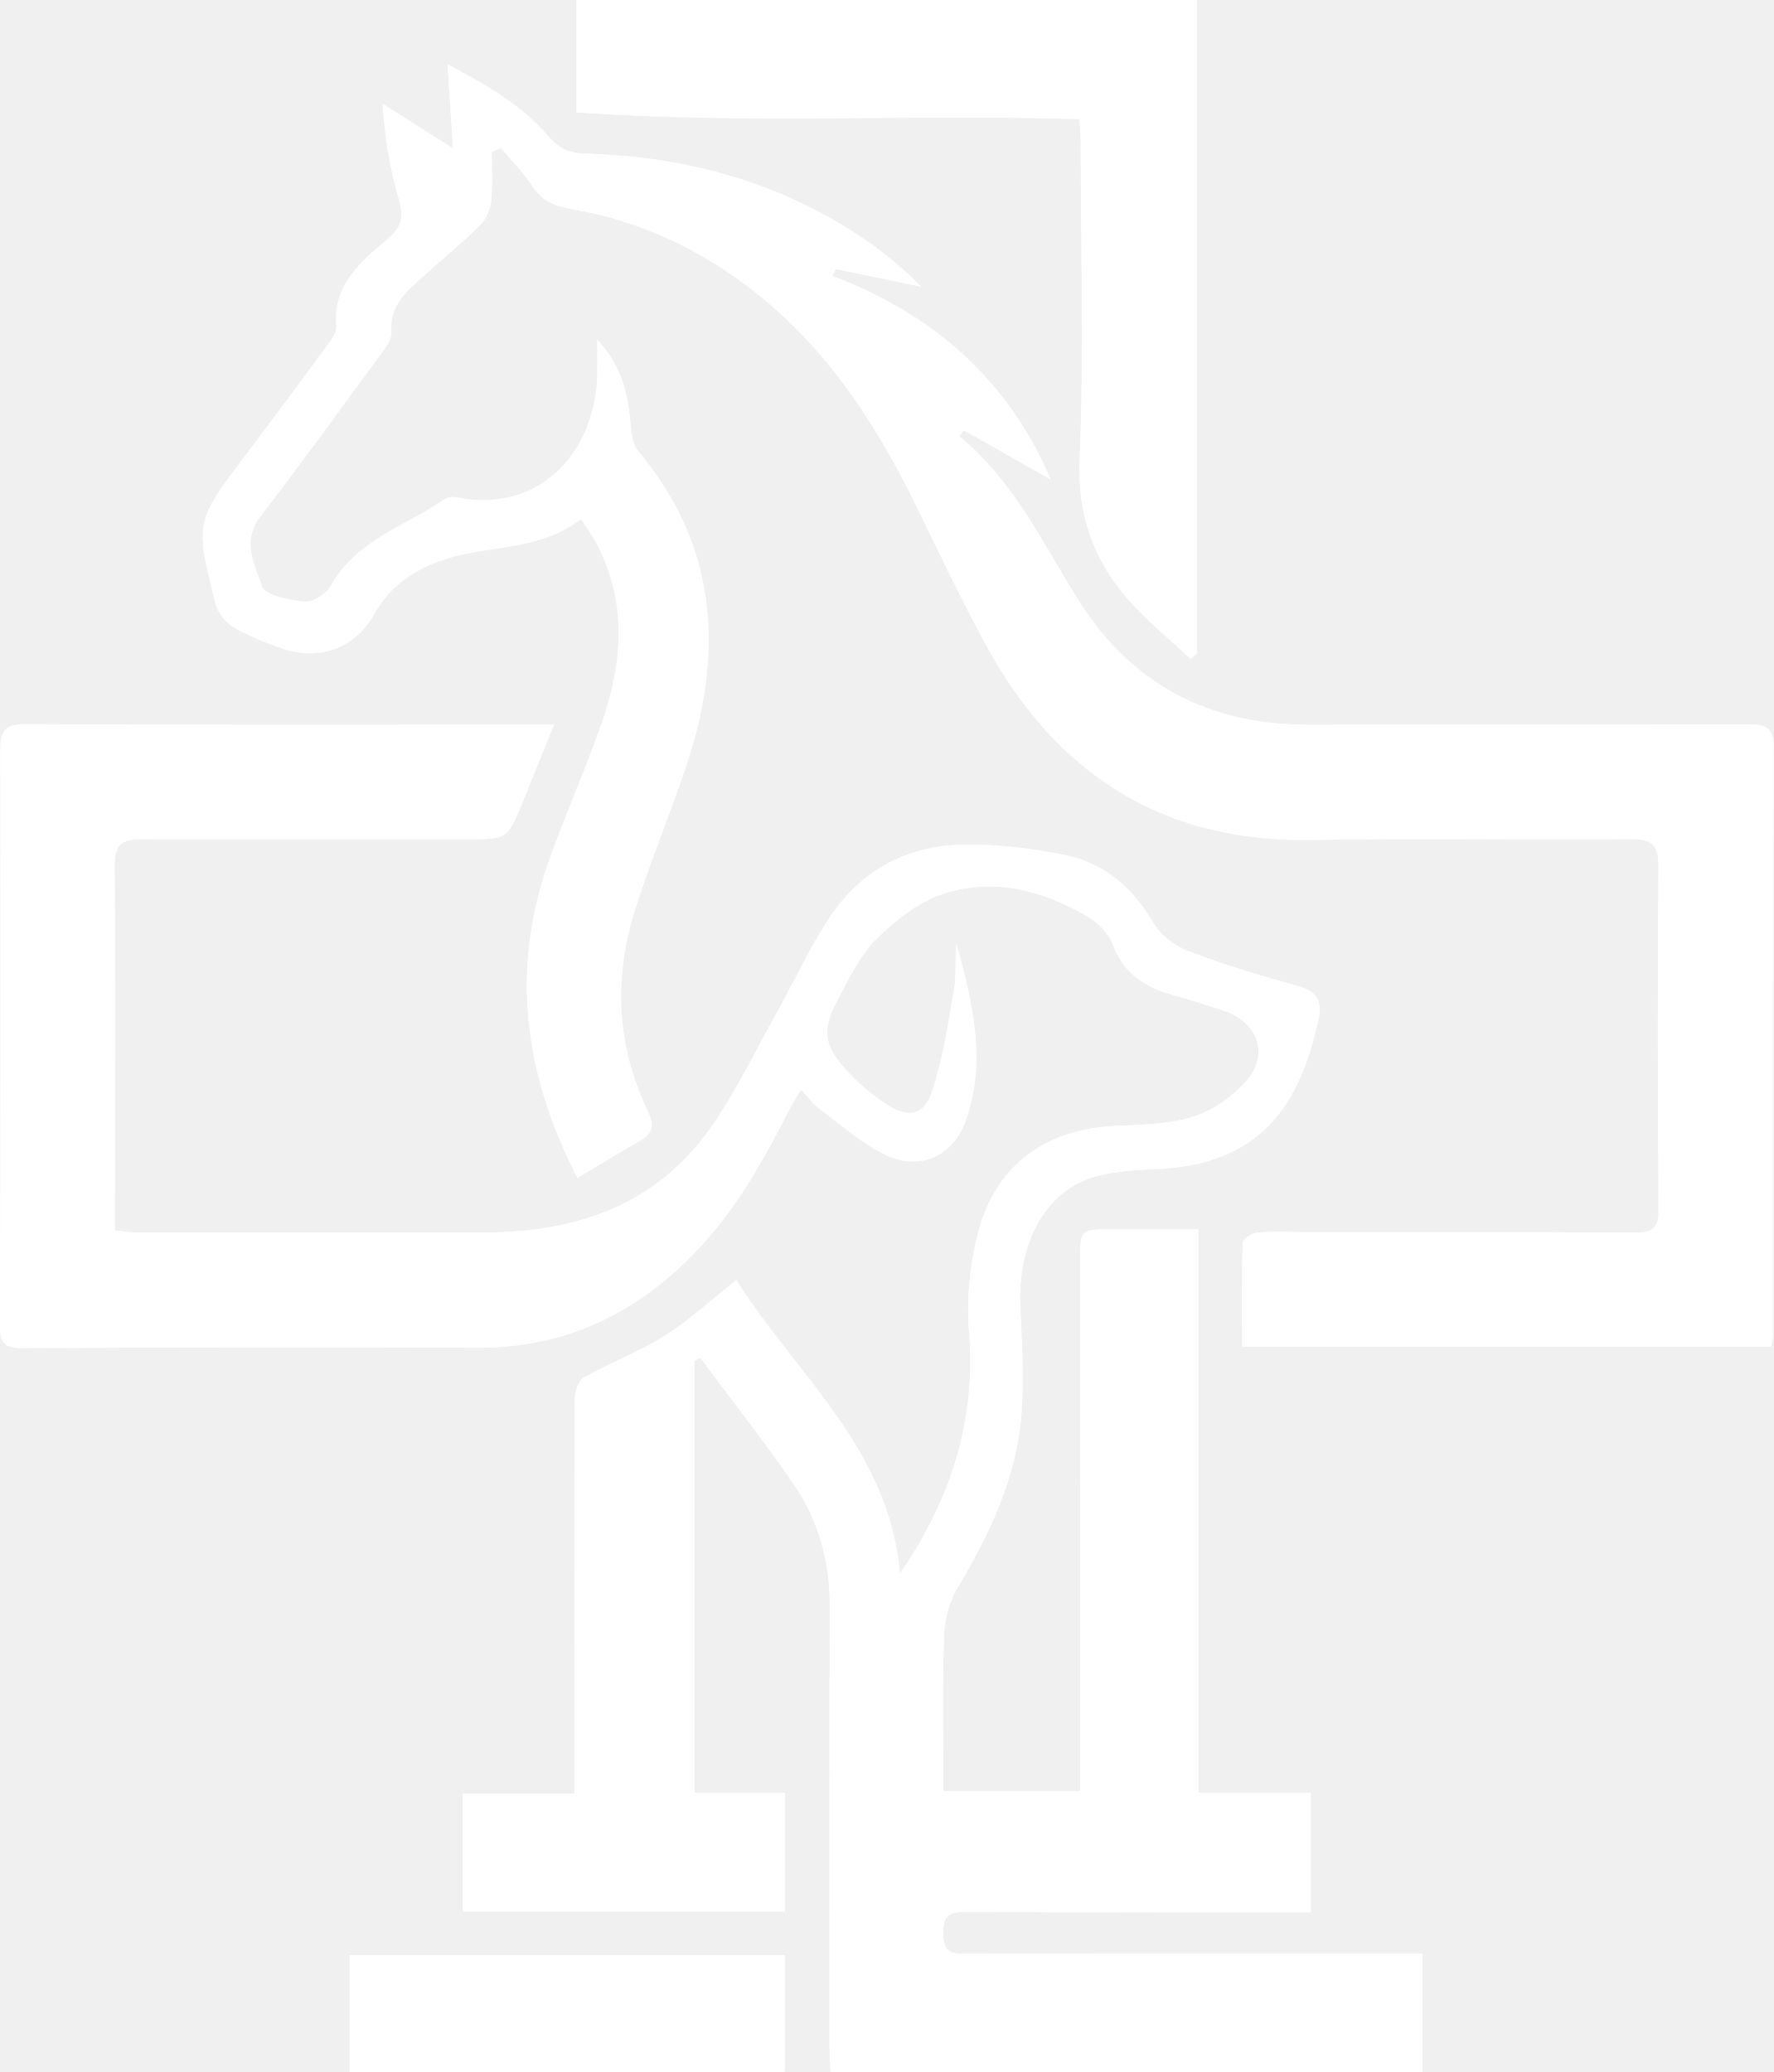
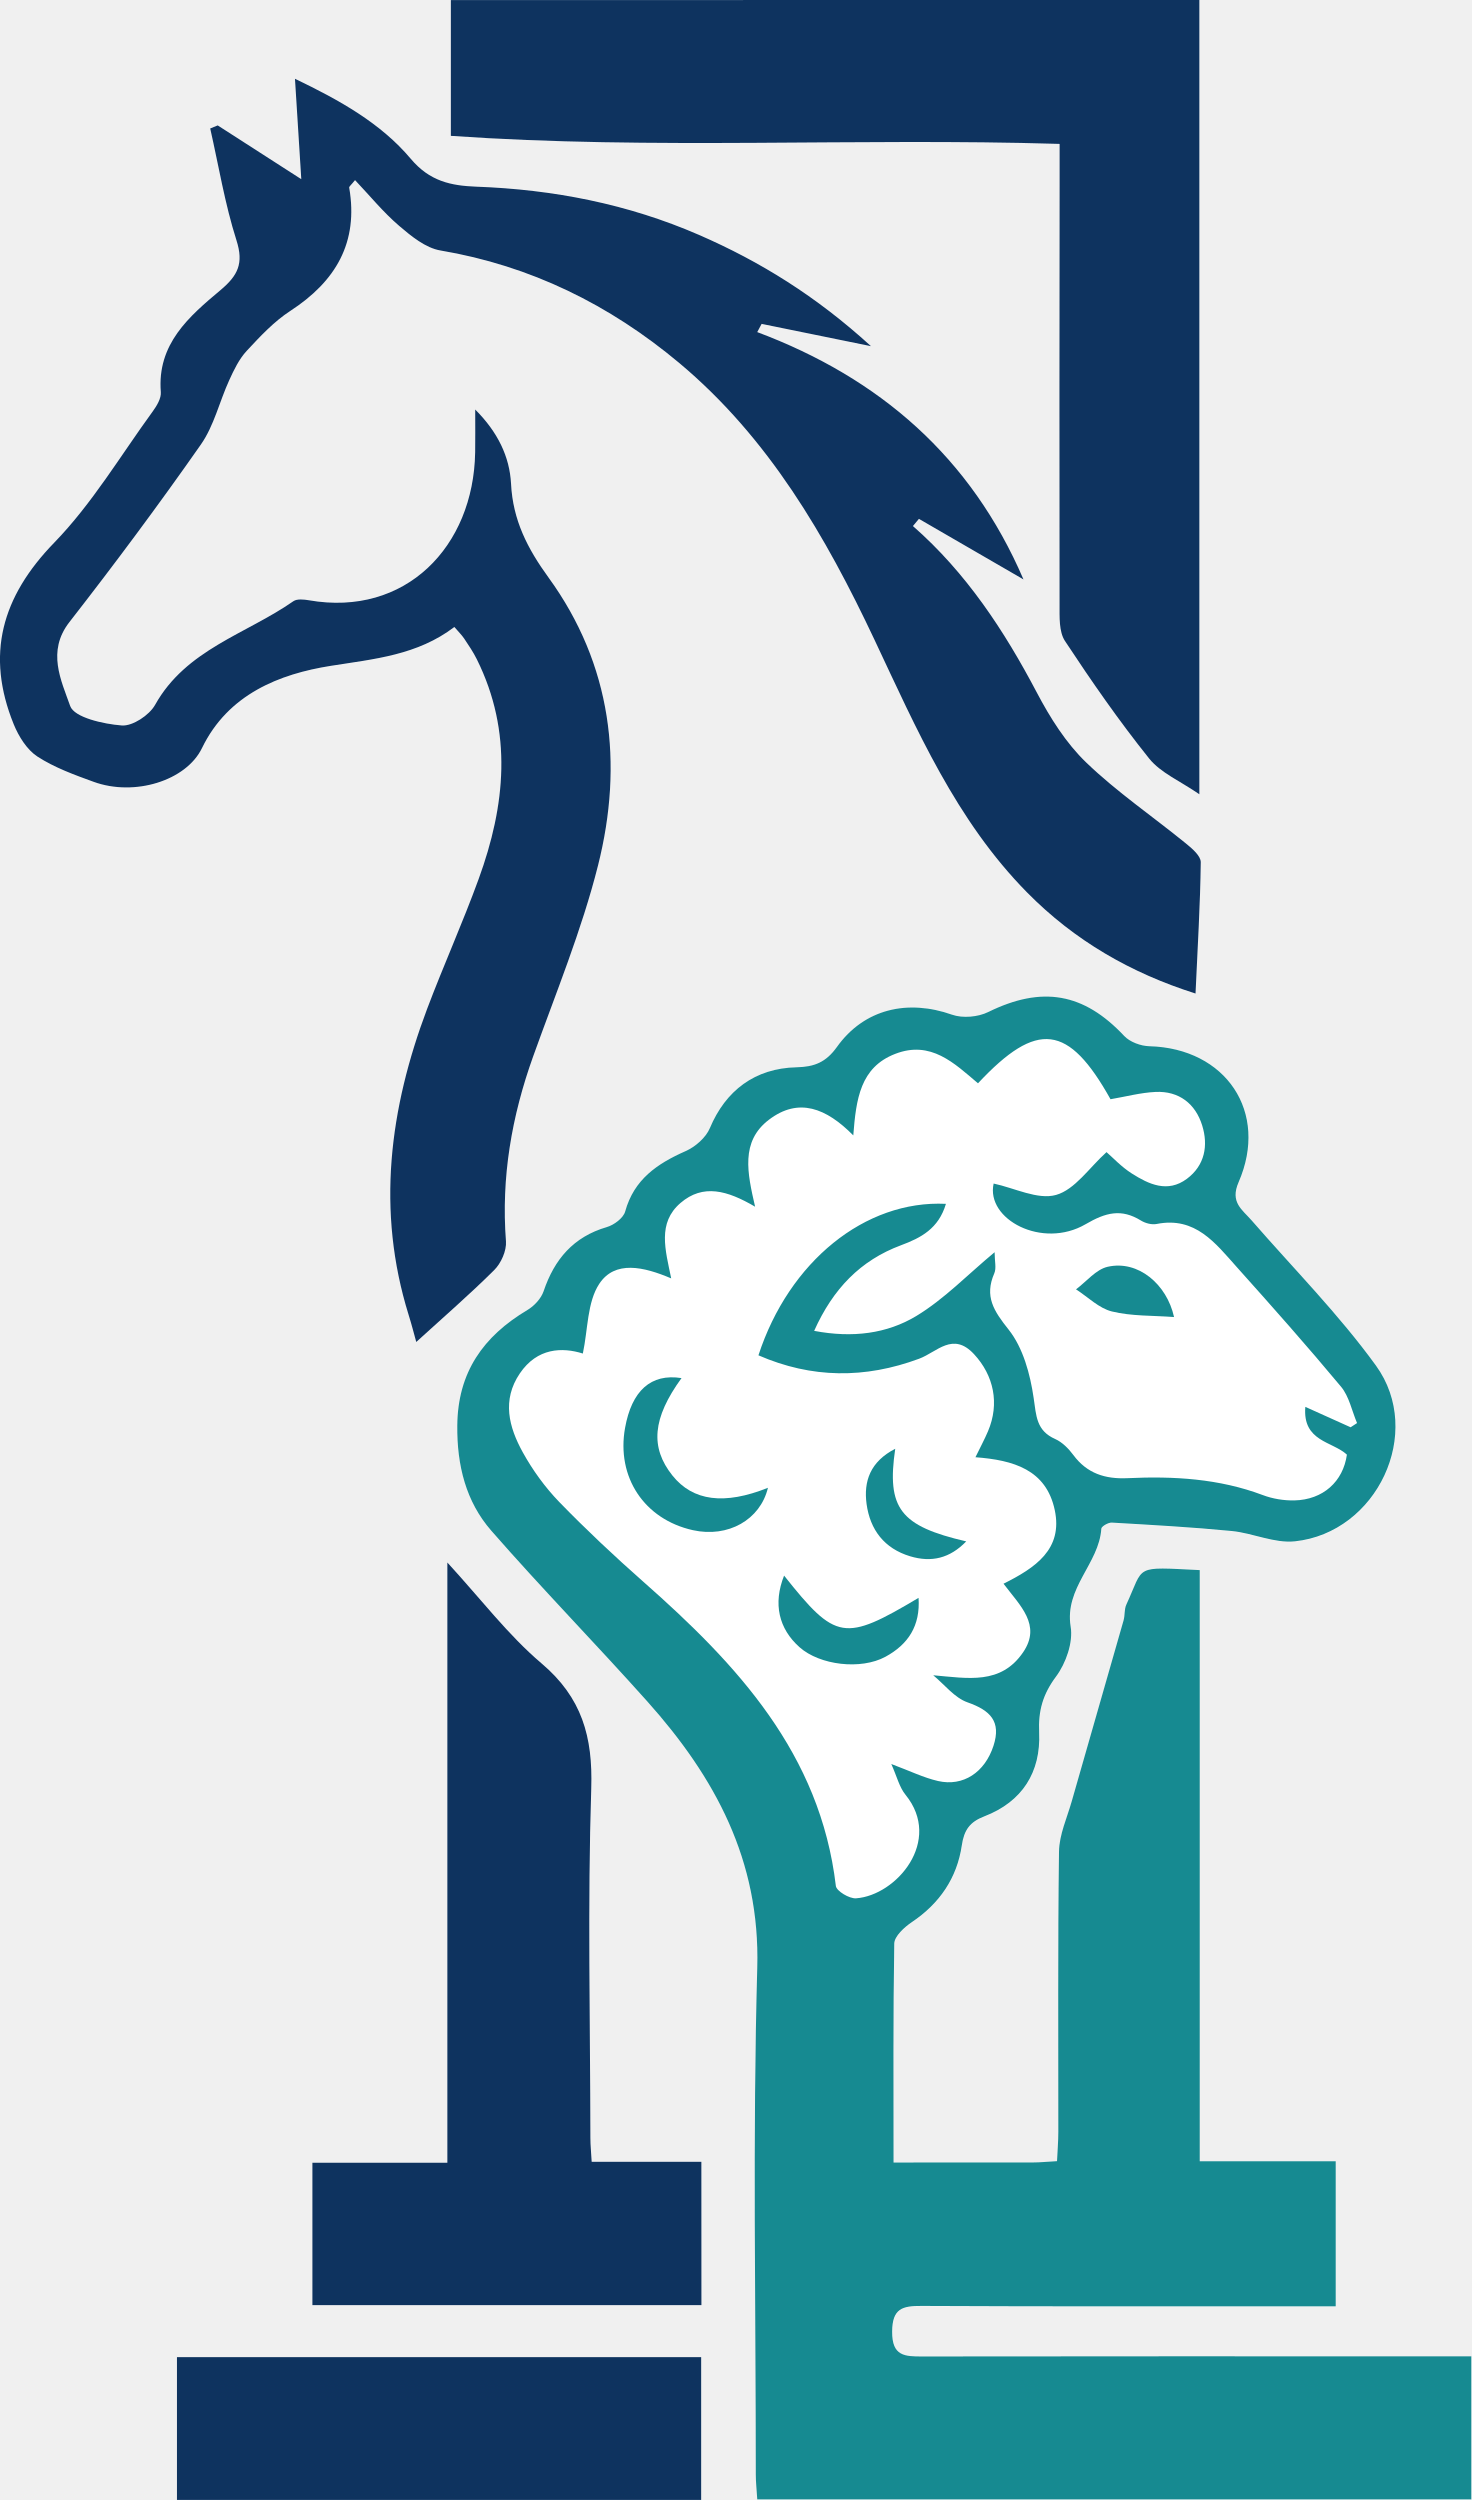
- <svg xmlns="http://www.w3.org/2000/svg" xmlns:xlink="http://www.w3.org/1999/xlink" version="1.1" id="Layer_1" x="0px" y="0px" viewBox="0 0 614.43 717.98" style="enable-background:new 0 0 614.43 717.98;" xml:space="preserve">
+ <svg xmlns="http://www.w3.org/2000/svg" version="1.1" x="0px" y="0px" viewBox="0 0 272.56 463.12" style="enable-background:new 0 0 272.56 463.12;" xml:space="preserve">
  <style type="text/css">
- 	.st0{clip-path:url(#SVGID_00000115509366655145452910000005575854045008167590_);}
- 	.st1{fill:#FFFFFF;}
+ 	.st0{display:none;}
+ 	.st1{display:inline;}
+ 	.st2{fill:#FFFFFF;}
+ 	.st3{fill:#168A91;}
+ 	.st4{fill:#0E335F;}
+ 	.st5{opacity:0;}
</style>
-   <g>
-     <defs>
-       <rect id="SVGID_1_" x="-653.75" y="-237.29" width="1920" height="1080" />
-     </defs>
-     <clipPath id="SVGID_00000005963217177280664090000013631433937355265165_">
-       <use xlink:href="#SVGID_1_" style="overflow:visible;" />
-     </clipPath>
-     <g style="clip-path:url(#SVGID_00000005963217177280664090000013631433937355265165_);">
-       <path class="st1" d="M199.02,621.52h-38.75v40.83h111.61v-41.08h-31.31V471.58c0.68-0.37,1.37-0.73,2.05-1.1    c10.83,14.58,22.07,28.88,32.37,43.82c8.67,12.58,12.54,26.91,12.49,42.36c-0.15,51.11-0.08,102.22-0.07,153.33    c0,2.48,0.21,4.97,0.34,7.98H492.8v-40.97c-3.26,0-6.04,0-8.82,0c-29.96,0-59.93,0-89.89-0.01c-20.15-0.01-40.3-0.18-60.44,0.01    c-4.95,0.05-6.72-1.46-6.88-6.55c-0.19-5.92,1.42-8.06,7.75-8.01c37.19,0.29,74.39,0.15,111.58,0.16c2.71,0,5.42,0,8.02,0v-41.37    h-38.96V425.92c-11.01,0-21.04-0.05-31.07,0.02c-9.53,0.07-9.87,0.46-9.87,10.22c0.01,58.6,0.03,117.19,0.05,175.79    c0,2.96,0,5.92,0,8.7h-47.43c0-18.42-0.37-36.19,0.22-53.94c0.18-5.59,1.82-11.75,4.68-16.53c11.25-18.81,20.49-38.35,22.17-60.42    c0.93-12.27,0.11-24.72-0.43-37.06c-0.99-22.86,9.41-40.98,27.03-45.29c6.21-1.52,12.76-2.03,19.18-2.25    c40.1-1.34,51.33-26.08,57.17-52.19c1.33-5.96-0.68-9.49-7.1-11.26c-12.91-3.57-25.78-7.45-38.28-12.21    c-4.61-1.76-9.49-5.56-11.93-9.77c-7.19-12.42-17.26-20.85-31.08-23.55c-11.53-2.25-23.45-3.71-35.16-3.49    c-19.86,0.38-35.83,9.58-46.59,26.31c-6.67,10.37-11.86,21.68-17.89,32.48c-7.41,13.26-14,27.12-22.72,39.47    c-18.91,26.75-46.6,36.09-78.22,36.14c-39.78,0.06-79.56,0.07-119.33,0.05c-2.74,0-5.49-0.45-8.77-0.74c0-3.29,0-5.84,0-8.39    c0.03-39.24,0.26-78.47-0.09-117.71c-0.07-7.58,2.23-9.58,9.61-9.52c37.45,0.3,74.91,0.08,112.36,0.06    c14.03-0.01,14.06,0.02,19.27-12.62c3.57-8.66,7.04-17.37,10.97-27.09c-3.74,0-5.78,0-7.81,0c-58.38,0-116.75,0.16-175.13-0.18    c-7.6-0.04-8.88,2.63-8.86,9.35C0.26,326.64,0.23,392.98,0,459.32c-0.02,6.11,1.73,7.84,7.87,7.81    c52.43-0.26,104.87-0.41,157.3-0.13c30.61,0.16,55.43-11.83,76.19-33.62c13.53-14.2,23.01-31,31.77-48.32    c1.18-2.35,2.67-4.54,4.4-7.46c2.66,2.83,4.16,5.01,6.18,6.49c7.63,5.6,14.87,12.14,23.29,16.17c11.71,5.6,23.2,0.29,27.55-11.89    c7.42-20.77,2.25-41.06-3.14-61.23c-0.7,5.19,0.01,10.47-0.84,15.49c-2.02,11.86-3.87,23.9-7.54,35.3    c-2.77,8.62-8.17,9.72-15.79,4.82c-4.72-3.04-9.15-6.76-13.02-10.83c-9.06-9.53-9.8-14.86-3.59-26.36    c3.79-7.01,7.39-14.6,12.91-20.08c6.37-6.34,14.1-12.54,22.41-15.46c17.55-6.16,34.71-1.73,50.46,7.31    c3.79,2.18,7.68,6.05,9.16,10.03c3.8,10.17,11.3,14.82,20.99,17.46c5.72,1.56,11.34,3.46,16.99,5.26    c12.33,3.92,16.51,15.42,7.97,24.83c-4.78,5.27-11.47,9.97-18.19,12.06c-8.44,2.63-17.78,2.77-26.77,3.19    c-24.88,1.14-42.19,14.02-48.05,38.28c-2.56,10.61-3.67,22.06-2.78,32.9c2.35,28.52-5.05,54.09-20.01,77.95    c-1.28,2.04-2.63,4.03-3.95,6.05c-3.64-43.31-36.33-69.31-56.67-101.77c-8.65,6.83-16.23,13.9-24.85,19.33    c-8.86,5.58-18.88,9.31-28.04,14.47c-1.87,1.06-3.05,4.9-3.06,7.46c-0.18,42.08-0.13,84.15-0.13,126.23    C199.02,614.11,199.02,617.15,199.02,621.52 M200.06,408.16c7.73-4.61,14.7-8.92,21.83-12.97c4.59-2.61,4.69-5.63,2.53-10.13    c-10.79-22.45-11.92-45.82-4.58-69.34c5.37-17.2,12.44-33.87,18.1-50.99c12.88-38.97,10.58-75.71-16.96-108.54    c-1.73-2.06-2.23-5.53-2.46-8.41c-0.85-10.82-3.03-21-11.58-30c0,4.28-0.02,7.3,0,10.33c0.26,27.53-19.37,49.94-48.23,44.34    c-1.43-0.28-3.39-0.35-4.47,0.4c-13.57,9.45-30.68,14.15-39.56,30.04c-1.56,2.8-6.11,5.81-9.01,5.57    c-5.32-0.45-13.87-2.1-14.95-5.3c-2.47-7.35-7.12-15.62-0.61-24.09c13.69-17.8,26.88-35.98,40.13-54.1    c2.25-3.07,5.57-6.78,5.34-9.97c-0.67-9.33,5.31-14.03,11-19.2c6.49-5.91,13.34-11.45,19.57-17.61c2.11-2.08,3.66-5.47,3.99-8.43    c0.62-5.62,0.18-11.36,0.18-17.05c1.09-0.49,2.17-0.98,3.26-1.47c3.62,4.35,7.67,8.42,10.73,13.14c3.43,5.28,8.01,7.12,13.96,8.12    c19.34,3.24,37.08,10.65,53.43,21.53c30.73,20.45,50.4,49.72,66.18,82.18c7.67,15.76,15.19,31.62,23.55,47.02    c24.38,44.92,61.27,68.86,113.55,67.83c36.66-0.72,73.36,0.07,110.03-0.29c7.51-0.07,9.62,2.13,9.56,9.59    c-0.32,39.49-0.27,78.99,0.05,118.48c0.05,6.48-1.77,8.38-8.23,8.33c-38.48-0.29-76.97-0.19-115.46-0.22    c-5.17,0-10.36-0.28-15.48,0.2c-1.8,0.17-4.88,2.16-4.92,3.39c-0.37,12.01-0.22,24.03-0.22,36.09h183.29    c0.22-1.56,0.55-2.79,0.55-4.01c0.06-67.89,0.02-135.78,0.26-203.67c0.03-6.89-2.88-7.95-8.82-7.93    c-50.89,0.18-101.77,0.1-152.66,0.13c-34.21,0.02-61.02-14.07-79.21-42.99c-12.55-19.95-22.58-41.58-41.44-57.05    c0.54-0.68,1.07-1.37,1.61-2.05c9.86,5.6,19.72,11.19,30.08,17.07c-14.84-34.73-40.8-57.26-75.72-70.55    c0.46-0.78,0.91-1.55,1.37-2.33c9.82,2.03,19.64,4.05,29.46,6.07c-5.92-5.96-12.2-11.3-18.96-15.94    c-29.4-20.21-62.36-29.2-97.73-30.13c-5.29-0.14-8.96-1.94-12.49-6.06c-9.27-10.81-21.42-17.74-34.85-24.88    c0.65,10.18,1.21,18.75,1.88,29.14c-9.18-5.83-16.77-10.66-24.37-15.48c0.72,11.78,2.57,22.7,5.66,33.27    c1.79,6.12,0.78,9.66-4.14,13.8c-9.21,7.76-18.79,15.7-17.53,29.96c0.19,2.14-1.74,4.72-3.21,6.72    c-9.31,12.7-18.69,25.34-28.17,37.91c-17.49,23.16-17.64,23.17-10.53,51.47c0.77,3.06,3.34,6.47,6.05,8.08    c5.27,3.14,11.11,5.49,16.94,7.5c13.17,4.55,25.55-0.22,32.06-11.99c7.63-13.78,21.59-19.16,35.12-21.43    c12.77-2.14,25.39-2.86,36.47-11.43c2.01,3.1,3.69,5.35,5.01,7.79c11.12,20.61,9.56,41.83,2.17,62.96    c-5.61,16.05-12.58,31.62-18.27,47.65C176.91,335.65,181.35,371.73,200.06,408.16 M412.51,228.37c0.72-0.68,1.44-1.36,2.16-2.04V0    H199.75v38.95c58.26,4.05,116.12,0.56,174.22,2.3c0.18,2.95,0.44,5.22,0.44,7.48c0.05,36.89,1.17,73.83-0.36,110.66    c-0.78,18.73,4.6,33.94,16.04,47.46C396.74,214.71,404.98,221.24,412.51,228.37 M121.17,717.93h150.67v-40.42H121.17V717.93z" />
-       <path class="st1" d="M199.02,621.52c0-4.37,0-7.41,0-10.46c0-42.08-0.06-84.15,0.13-126.23c0.01-2.56,1.19-6.4,3.06-7.46    c9.16-5.16,19.18-8.89,28.04-14.47c8.62-5.43,16.21-12.5,24.85-19.33c20.34,32.45,53.03,58.45,56.67,101.76    c1.32-2.01,2.67-4.01,3.95-6.05c14.96-23.85,22.36-49.42,20.01-77.95c-0.89-10.85,0.22-22.3,2.78-32.9    c5.86-24.26,23.17-37.14,48.05-38.28c8.99-0.41,18.33-0.56,26.77-3.19c6.72-2.09,13.4-6.79,18.19-12.06    c8.54-9.42,4.36-20.91-7.97-24.83c-5.65-1.8-11.27-3.7-16.99-5.26c-9.7-2.64-17.19-7.29-20.99-17.46    c-1.48-3.98-5.37-7.85-9.16-10.03c-15.75-9.04-32.91-13.47-50.46-7.31c-8.31,2.92-16.04,9.12-22.41,15.46    c-5.52,5.49-9.12,13.07-12.91,20.08c-6.21,11.49-5.47,16.83,3.59,26.36c3.87,4.07,8.3,7.79,13.02,10.83    c7.62,4.9,13.01,3.8,15.79-4.82c3.67-11.4,5.52-23.43,7.54-35.29c0.85-5.02,0.14-10.3,0.84-15.49    c5.39,20.17,10.56,40.46,3.14,61.23c-4.35,12.18-15.84,17.48-27.55,11.89c-8.42-4.02-15.66-10.56-23.29-16.17    c-2.02-1.48-3.52-3.65-6.18-6.49c-1.73,2.92-3.22,5.11-4.4,7.46c-8.75,17.32-18.24,34.11-31.77,48.32    c-20.76,21.79-45.58,33.79-76.19,33.62c-52.43-0.28-104.87-0.13-157.3,0.13c-6.14,0.03-7.89-1.7-7.87-7.81    c0.23-66.34,0.26-132.68,0.09-199.02c-0.02-6.72,1.26-9.39,8.86-9.35c58.37,0.34,116.75,0.18,175.13,0.18c2.03,0,4.07,0,7.81,0    c-3.93,9.71-7.39,18.42-10.97,27.08c-5.22,12.65-5.25,12.62-19.27,12.63c-37.45,0.02-74.91,0.24-112.36-0.06    c-7.38-0.06-9.67,1.94-9.61,9.52c0.35,39.23,0.12,78.47,0.09,117.71c0,2.55,0,5.1,0,8.39c3.28,0.29,6.02,0.74,8.76,0.74    c39.78,0.02,79.56,0.01,119.33-0.05c31.61-0.05,59.31-9.38,78.22-36.14c8.73-12.34,15.31-26.21,22.72-39.47    c6.03-10.79,11.22-22.11,17.89-32.48c10.76-16.73,26.73-25.92,46.59-26.3c11.71-0.22,23.64,1.24,35.16,3.49    c13.82,2.7,23.89,11.13,31.08,23.55c2.44,4.21,7.31,8.02,11.93,9.77c12.51,4.76,25.38,8.64,38.28,12.21    c6.42,1.77,8.43,5.3,7.1,11.26c-5.84,26.11-17.07,50.85-57.17,52.19c-6.42,0.21-12.97,0.73-19.18,2.25    c-17.63,4.31-28.03,22.42-27.03,45.29c0.54,12.35,1.36,24.79,0.42,37.06c-1.68,22.07-10.92,41.61-22.17,60.42    c-2.86,4.77-4.5,10.94-4.68,16.53c-0.58,17.74-0.22,35.52-0.22,53.94h47.43c0-2.79,0-5.74,0-8.7    c-0.02-58.6-0.04-117.2-0.05-175.79c0-9.76,0.34-10.15,9.87-10.22c10.03-0.07,20.07-0.02,31.07-0.02v195.32h38.96v41.37    c-2.6,0-5.31,0-8.02,0c-37.19-0.01-74.39,0.13-111.58-0.16c-6.32-0.05-7.93,2.09-7.74,8.01c0.16,5.09,1.93,6.6,6.88,6.55    c20.15-0.19,40.29-0.02,60.44-0.01c29.96,0.02,59.93,0.01,89.89,0.01c2.78,0,5.56,0,8.82,0v40.97H287.76    c-0.13-3.01-0.34-5.5-0.34-7.98c-0.01-51.11-0.08-102.22,0.07-153.33c0.04-15.45-3.82-29.78-12.49-42.36    c-10.3-14.94-21.54-29.24-32.37-43.82c-0.68,0.37-1.37,0.73-2.05,1.1v149.68h31.31v41.08H160.27v-40.83H199.02z" />
-       <g>
-         <path class="st1" d="M200.06,408.16c-18.71-36.43-23.15-72.52-9.83-109.95c5.7-16.02,12.66-31.6,18.27-47.65     c7.39-21.13,8.95-42.35-2.17-62.96c-1.32-2.44-3-4.69-5.01-7.79c-11.08,8.58-23.7,9.29-36.47,11.44     c-13.53,2.27-27.49,7.65-35.12,21.43c-6.51,11.76-18.89,16.53-32.06,11.98c-5.83-2.01-11.67-4.36-16.95-7.5     c-2.71-1.61-5.28-5.01-6.05-8.08c-7.11-28.31-6.96-28.31,10.53-51.47c9.48-12.57,18.87-25.21,28.17-37.91     c1.47-2,3.4-4.58,3.21-6.72c-1.26-14.26,8.32-22.2,17.53-29.96c4.92-4.14,5.93-7.68,4.14-13.8c-3.09-10.56-4.95-21.48-5.66-33.26     c7.59,4.83,15.19,9.65,24.37,15.48c-0.67-10.39-1.22-18.96-1.88-29.14c13.42,7.14,25.58,14.06,34.85,24.88     c3.53,4.12,7.2,5.92,12.49,6.06c35.36,0.94,68.32,9.92,97.73,30.13c6.76,4.64,13.04,9.98,18.96,15.94     c-9.82-2.02-19.64-4.05-29.46-6.07c-0.46,0.78-0.91,1.55-1.37,2.33c34.92,13.29,60.88,35.82,75.72,70.55     c-10.36-5.88-20.22-11.48-30.08-17.07c-0.54,0.68-1.07,1.37-1.61,2.05c18.86,15.47,28.9,37.1,41.44,57.05     c18.19,28.92,44.99,43.01,79.21,42.99c50.89-0.03,101.77,0.05,152.66-0.13c5.94-0.02,8.85,1.04,8.82,7.93     c-0.25,67.89-0.2,135.78-0.26,203.67c0,1.23-0.33,2.45-0.55,4.01H430.32c0-12.07-0.15-24.09,0.22-36.09     c0.04-1.23,3.11-3.22,4.92-3.39c5.12-0.47,10.32-0.2,15.48-0.2c38.49,0.03,76.97-0.07,115.46,0.22c6.46,0.05,8.28-1.85,8.23-8.33     c-0.32-39.49-0.37-78.99-0.05-118.48c0.06-7.46-2.05-9.66-9.56-9.59c-36.67,0.36-73.37-0.43-110.03,0.29     c-52.27,1.03-89.16-22.91-113.55-67.83c-8.36-15.4-15.88-31.26-23.55-47.02c-15.79-32.46-35.46-61.73-66.18-82.18     c-16.35-10.88-34.09-18.29-53.43-21.53c-5.95-1-10.53-2.84-13.96-8.12c-3.06-4.71-7.12-8.78-10.73-13.14     c-1.09,0.49-2.17,0.98-3.26,1.47c0,5.69,0.44,11.43-0.18,17.05c-0.33,2.96-1.89,6.35-3.99,8.43     c-6.24,6.16-13.08,11.7-19.57,17.61c-5.68,5.17-11.67,9.88-11,19.21c0.23,3.19-3.09,6.9-5.34,9.97     c-13.26,18.12-26.45,36.3-40.13,54.1c-6.51,8.47-1.86,16.74,0.61,24.09c1.08,3.21,9.63,4.85,14.95,5.3     c2.9,0.24,7.44-2.77,9.01-5.57c8.88-15.88,25.99-20.59,39.56-30.04c1.08-0.75,3.03-0.68,4.47-0.4     c28.86,5.6,48.49-16.81,48.23-44.34c-0.03-3.03,0-6.06,0-10.33c8.55,9,10.73,19.18,11.58,30c0.23,2.88,0.73,6.35,2.46,8.41     c27.54,32.82,29.83,69.56,16.96,108.54c-5.66,17.12-12.73,33.79-18.1,50.99c-7.34,23.52-6.21,46.89,4.58,69.34     c2.16,4.5,2.06,7.52-2.53,10.13C214.76,399.24,207.79,403.55,200.06,408.16" />
-       </g>
-       <path class="st1" d="M412.51,228.37c-7.53-7.13-15.77-13.66-22.42-21.53c-11.44-13.52-16.82-28.72-16.04-47.46    c1.54-36.83,0.41-73.77,0.36-110.66c0-2.26-0.26-4.53-0.44-7.48c-58.1-1.74-115.95,1.75-174.22-2.3V0h214.92v226.33    C413.94,227.01,413.23,227.69,412.51,228.37" />
-       <rect x="121.17" y="677.52" class="st1" width="150.67" height="40.42" />
+   <g id="Layer_3" class="st0">
+     <path class="st1" d="M361.93,216.51c-0.96-21.42-17.81-41.15-40.5-40.5c-40.19,1.15-80.72,2.56-120.63,8   c-8.22,0.66-16.44,1.44-24.63,2.42c-10.65,1.27-21.31,2.67-31.89,4.45c-6.04,1.02-11.71,2.95-17.07,6.18   c-4.59,2.77-7.64,6.02-11.02,9.29c-0.27,0.15-0.54,0.29-0.81,0.44c-6.6,2.29-13.38,4.14-19.97,6.46   c-11.99,4.22-23.74,9.18-35.34,14.38c-12.61,5.66-20.06,21.89-20.06,34.97c0,13.13,7.46,29.24,20.06,34.97   c1.55,0.71,3.09,1.42,4.59,2.19c-4.54,3.24-8.97,6.65-13.37,10.11c-2.64,2.08-5.11,4.32-7.54,6.6c-9.87,2.78-18.7,9.02-23.58,18.25   c-10.38,19.65-4.85,43.71,14.53,55.41c19.59,11.84,42.65,5.78,58.49-9.15c4.01-3.78,7.9-7.56,12.07-11.11   c9.58-6.81,19.84-12.54,30.54-17.42c1.83-0.71,3.66-1.4,5.5-2.07c4.67,0.89,9.35,1.42,13.77,1.34c7.5-0.15,14.49-1.68,20.93-4.32   c4.58-0.77,9.01-2.48,12.99-5.29c3.08-2.18,6.16-4.35,9.26-6.53c10.96-2.04,21.98-3.81,32.97-5.54c5.66-0.89,10.16-1.73,15.52-3.99   c10.38-4.38,17.87-11.12,24.12-20.57c3.12-4.73,5.23-9.91,7.42-15.12c3.42-8.1,5.71-15.19,6.2-24.21c0.11-2.01,0.06-3.98-0.11-5.92   c12.37-0.8,24.72-1.79,37.04-3.2c11.08-1.27,20.45-3.68,28.64-11.86C357.09,238.13,362.38,226.6,361.93,216.51z" />
+   </g>
+   <g id="Layer_1">
+     <g>
+       <path class="st2" d="M165.53,400.6c0-13.99-0.1-27.26,0.15-40.53c0.03-1.36,1.86-3.03,3.26-3.97c5.15-3.46,8.36-8.18,9.25-14.2    c0.42-2.87,1.49-4.36,4.17-5.39c7.02-2.7,10.49-8.17,10.16-15.53c-0.18-4.03,0.68-7.07,3.13-10.37c1.83-2.46,3.18-6.33,2.71-9.24    c-1.18-7.24,5.27-11.68,5.68-18.16c0.03-0.43,1.29-1.15,1.95-1.12c7.42,0.43,14.84,0.84,22.23,1.56    c3.93,0.38,7.89,2.31,11.67,1.91c15.23-1.61,24.01-20.15,15.03-32.55c-6.89-9.52-15.26-17.97-23-26.86    c-1.79-2.06-4.08-3.38-2.45-7.12c5.66-12.98-2.36-24.82-16.55-25.19c-1.59-0.04-3.59-0.78-4.64-1.9    c-7.52-8.01-15.26-9.32-25.18-4.44c-1.9,0.93-4.75,1.19-6.71,0.5c-8.24-2.92-16.29-1.09-21.34,5.99c-2.02,2.83-4.2,3.68-7.44,3.75    c-7.78,0.16-13.18,4.34-16.08,11.25c-0.75,1.78-2.71,3.49-4.52,4.29c-5.25,2.32-9.54,5.22-11.18,11.18    c-0.33,1.21-2.06,2.49-3.39,2.88c-6.2,1.8-9.72,5.96-11.72,11.89c-0.46,1.35-1.73,2.72-2.99,3.47c-8.16,4.87-12.91,11.5-13,21.42    c-0.06,7.34,1.58,14.06,6.31,19.48c9.4,10.76,19.41,20.99,28.92,31.65c12.51,14.01,20.89,29.39,20.34,49.29    c-0.86,31.26-0.26,62.57-0.27,93.86c0,1.43,0.16,2.87,0.27,4.64c44.3,0,88.21,0,132.28,0c0-8.87,0-17.43,0-26.5    c-2.24,0-4.2,0-6.16,0c-31.83,0-63.66-0.03-95.49,0.02c-3.31,0.01-5.66-0.04-5.64-4.59c0.03-4.32,1.91-4.79,5.47-4.77    c23.5,0.12,47,0.07,70.49,0.07c2.1,0,4.2,0,6.21,0c0-9.26,0-17.79,0-26.87c-8.5,0-16.57,0-25.19,0c0-36.88,0-73.22,0-109.51    c-12.38-0.6-10.2-0.96-13.6,6.39c-0.4,0.87-0.24,1.97-0.51,2.92c-3.18,11.16-6.41,22.31-9.59,33.47c-0.88,3.1-2.33,6.23-2.37,9.36    c-0.23,17.31-0.11,34.62-0.13,51.92c0,1.76-0.15,3.53-0.24,5.43c-1.82,0.1-3.13,0.24-4.43,0.24    C183.06,400.61,174.74,400.6,165.53,400.6z M40.33,23.23c-0.46,0.19-0.92,0.38-1.37,0.57c1.57,6.93,2.72,13.99,4.87,20.74    c1.36,4.27,0.26,6.5-2.95,9.19c-5.84,4.9-11.79,9.99-11.07,18.91c0.09,1.15-0.74,2.53-1.49,3.56c-5.97,8.2-11.25,17.1-18.25,24.32    c-9.77,10.06-12.73,20.78-7.51,33.65c0.91,2.25,2.43,4.71,4.39,5.98c3.17,2.05,6.86,3.38,10.44,4.69    c7.54,2.74,17.12-0.2,20.05-6.26c4.84-10.01,14.38-13.74,23.84-15.23c8.15-1.29,16.04-1.98,22.91-7.2    c0.78,0.91,1.38,1.48,1.82,2.15c0.83,1.24,1.68,2.49,2.34,3.83c6.69,13.49,5.28,27.12,0.35,40.67c-2.95,8.12-6.52,16.02-9.56,24.1    c-6.97,18.51-9.43,37.34-3.43,56.66c0.6,1.92,1.09,3.86,1.42,5.04c5.04-4.6,9.89-8.79,14.41-13.32c1.27-1.28,2.31-3.59,2.18-5.33    c-0.91-11.84,1.06-23.17,5.05-34.29c4.2-11.72,8.98-23.33,12.01-35.36c4.75-18.85,2.54-37.17-9.16-53.29    c-3.93-5.41-6.62-10.66-6.96-17.4c-0.26-5.03-2.47-9.57-6.64-13.75c0,3.27,0.03,5.6-0.01,7.92    c-0.28,17.52-12.93,30.53-30.78,27.42c-0.94-0.16-2.21-0.31-2.89,0.17c-8.74,6.1-19.88,8.93-25.62,19.2    c-1.07,1.91-4.16,3.97-6.16,3.82c-3.4-0.26-8.82-1.47-9.57-3.61c-1.65-4.73-4.37-10.1-0.14-15.54    c8.38-10.76,16.54-21.72,24.36-32.9c2.44-3.49,3.44-7.96,5.25-11.92c0.87-1.91,1.83-3.91,3.23-5.42c2.48-2.68,5.06-5.44,8.09-7.41    c8.4-5.46,12.64-12.65,10.9-22.83c-0.03-0.19,0.34-0.46,1.08-1.39c2.74,2.89,5.23,5.94,8.16,8.46c2.25,1.92,4.91,4.1,7.66,4.57    c16.73,2.83,31.35,10.06,44.2,20.81c16.59,13.88,27.14,32.06,36.23,51.36c7.78,16.51,15.09,33.4,28.23,46.74    c8.81,8.94,19.26,14.96,31.22,18.74c0.38-8.44,0.87-16.38,0.97-24.32c0.02-1.16-1.6-2.55-2.75-3.48    c-6.15-5.01-12.76-9.5-18.45-14.98c-3.76-3.62-6.71-8.32-9.17-12.98c-6.04-11.47-13.04-22.16-22.95-30.84    c0.37-0.44,0.74-0.89,1.11-1.33c6.33,3.67,12.66,7.33,19.37,11.22c-9.73-22.64-26.59-37.28-49.32-45.82    c0.27-0.51,0.54-1.02,0.81-1.52c6.33,1.29,12.66,2.58,20.26,4.13c-10.14-9.26-20.52-15.69-31.87-20.62    c-13.15-5.72-26.97-8.41-41.24-8.93c-4.75-0.17-8.65-1.02-12.15-5.17c-5.56-6.6-13.16-10.84-21.45-14.82    c0.39,6.26,0.74,11.81,1.17,18.6C49.98,29.44,45.15,26.34,40.33,23.23z M222.18,0c-46.59,0-92.66,0-138.65,0    c0,8.42,0,16.46,0,25.16c37.67,2.61,75.02,0.33,112.77,1.49c0,2.95,0,5.43,0,7.91c-0.02,25.8-0.05,51.6-0.01,77.4    c0,2.29-0.15,5.04,1,6.77c4.91,7.46,10.02,14.82,15.6,21.78c2.14,2.66,5.74,4.16,9.3,6.62C222.18,97.5,222.18,48.99,222.18,0z     M129.94,427.02c0-8.95,0-17.49,0-26.55c-6.95,0-13.52,0-20.32,0c-0.1-1.79-0.24-3.09-0.24-4.38    c-0.03-21.61-0.53-43.24,0.16-64.83c0.3-9.54-1.73-16.78-9.21-23.12c-6.2-5.26-11.22-11.91-17.45-18.69c0,37.47,0,74.09,0,111.19    c-8.64,0-16.72,0-25,0c0,9.04,0,17.58,0,26.38C81.92,427.02,105.67,427.02,129.94,427.02z M32.78,436.66c0,9.07,0,17.63,0,26.45    c32.54,0,64.75,0,97.11,0c0-8.92,0-17.6,0-26.45C97.37,436.66,65.3,436.66,32.78,436.66z" />
+       <path class="st3" d="M165.53,400.6c9.21,0,17.53,0.01,25.85-0.01c1.31,0,2.61-0.14,4.43-0.24c0.09-1.9,0.24-3.66,0.24-5.43    c0.02-17.31-0.11-34.62,0.13-51.92c0.04-3.13,1.49-6.25,2.37-9.36c3.18-11.16,6.41-22.31,9.59-33.47    c0.27-0.95,0.11-2.05,0.51-2.92c3.4-7.35,1.22-6.99,13.6-6.39c0,36.3,0,72.63,0,109.51c8.62,0,16.69,0,25.19,0    c0,9.07,0,17.61,0,26.87c-2.01,0-4.11,0-6.21,0c-23.5,0-47,0.05-70.49-0.07c-3.56-0.02-5.45,0.45-5.47,4.77    c-0.03,4.55,2.33,4.6,5.64,4.59c31.83-0.05,63.66-0.03,95.49-0.02c1.96,0,3.92,0,6.16,0c0,9.07,0,17.63,0,26.5    c-44.07,0-87.98,0-132.28,0c-0.11-1.77-0.27-3.2-0.27-4.64c0-31.29-0.59-62.59,0.27-93.86c0.55-19.9-7.83-35.28-20.34-49.29    c-9.52-10.66-19.52-20.89-28.92-31.65c-4.73-5.41-6.38-12.14-6.31-19.48c0.09-9.91,4.83-16.55,13-21.42    c1.26-0.75,2.53-2.12,2.99-3.47c2-5.92,5.52-10.08,11.72-11.89c1.34-0.39,3.06-1.68,3.39-2.88c1.64-5.95,5.93-8.86,11.18-11.18    c1.82-0.8,3.78-2.51,4.52-4.29c2.91-6.91,8.31-11.08,16.08-11.25c3.25-0.07,5.42-0.92,7.44-3.75c5.05-7.08,13.1-8.9,21.34-5.99    c1.96,0.69,4.82,0.44,6.71-0.5c9.93-4.88,17.67-3.57,25.18,4.44c1.05,1.12,3.06,1.86,4.64,1.9c14.19,0.37,22.21,12.2,16.55,25.19    c-1.63,3.74,0.66,5.06,2.45,7.12c7.74,8.9,16.11,17.35,23,26.86c8.97,12.4,0.2,30.94-15.03,32.55c-3.78,0.4-7.74-1.52-11.67-1.91    c-7.39-0.72-14.82-1.13-22.23-1.56c-0.65-0.04-1.92,0.69-1.95,1.12c-0.41,6.48-6.86,10.92-5.68,18.16    c0.48,2.91-0.88,6.78-2.71,9.24c-2.45,3.29-3.31,6.33-3.13,10.37c0.33,7.36-3.14,12.83-10.16,15.53    c-2.68,1.03-3.75,2.52-4.17,5.39c-0.89,6.02-4.1,10.74-9.25,14.2c-1.39,0.94-3.23,2.61-3.26,3.97    C165.44,373.33,165.53,386.6,165.53,400.6z M175.23,223.01c-1.36,4.6-4.63,6.3-8.32,7.67c-7.51,2.8-12.59,8.05-16.09,15.86    c7.14,1.36,13.5,0.51,18.9-2.74c5.19-3.13,9.52-7.67,14.53-11.83c0,1.65,0.36,2.95-0.06,3.91c-1.86,4.28-0.11,6.95,2.65,10.42    c2.68,3.37,4,8.25,4.64,12.66c0.49,3.32,0.48,6.07,4,7.62c1.3,0.58,2.47,1.77,3.34,2.94c2.54,3.44,5.91,4.5,10.03,4.31    c8.52-0.4,16.95,0.07,25.08,3.13c1.82,0.69,3.9,1.03,5.84,0.99c5.33-0.12,9.04-3.49,9.74-8.48c-2.68-2.49-8.24-2.4-7.7-8.85    c3.19,1.43,5.79,2.6,8.39,3.78c0.4-0.26,0.79-0.52,1.19-0.78c-0.96-2.27-1.46-4.92-2.96-6.73c-6.27-7.53-12.78-14.87-19.32-22.17    c-3.95-4.41-7.66-9.41-14.85-7.98c-0.9,0.18-2.09-0.14-2.89-0.63c-3.65-2.25-6.51-1.52-10.28,0.68    c-8.01,4.66-18.5-0.92-17.02-7.54c3.91,0.84,8.18,3.06,11.56,2.11c3.51-0.99,6.15-5.05,9.35-7.93c1.14,0.98,2.75,2.73,4.69,3.96    c3.15,2,6.62,3.64,10.19,0.99c3.36-2.5,3.99-6.21,2.84-9.9c-1.24-4-4.28-6.41-8.65-6.2c-2.76,0.13-5.5,0.87-8.33,1.35    c-7.77-13.9-13.56-14.7-24.55-2.95c-4.39-3.72-8.74-8.01-15.34-5.45c-6.46,2.5-7.24,8.33-7.76,15.1    c-5.02-5.08-10.13-7.09-15.63-2.9c-5.3,4.04-3.99,9.88-2.56,16.11c-5.16-3.03-9.64-4.28-13.82-0.69    c-4.31,3.71-2.81,8.67-1.72,13.97c-5.12-2.18-10.43-3.39-13.33,1.01c-2.24,3.4-2.08,8.38-3.04,12.91    c-3.82-1.2-8.44-1.08-11.67,3.68c-3.37,4.97-2.02,9.97,0.54,14.61c1.83,3.31,4.13,6.49,6.76,9.21    c4.98,5.13,10.21,10.04,15.57,14.77c17.39,15.33,32.78,31.84,35.67,56.36c0.11,0.94,2.5,2.38,3.74,2.29    c7.48-0.54,16.1-10.65,9.16-19.19c-1.15-1.41-1.59-3.39-2.63-5.69c3.47,1.29,5.99,2.54,8.66,3.15c4.67,1.07,8.67-1.61,10.27-6.52    c1.47-4.51-0.58-6.57-4.8-8.05c-2.41-0.84-4.26-3.29-6.36-5.02c6.47,0.56,12.52,1.8,16.66-4.27c3.43-5.05-0.57-8.62-3.64-12.69    c5.87-2.93,11.04-6.37,9.49-13.65c-1.59-7.5-7.67-9.25-14.69-9.78c0.91-1.88,1.69-3.31,2.32-4.8c2.2-5.16,1.06-10.37-2.58-14.29    c-3.92-4.23-6.84-0.4-10.17,0.84c-10.02,3.72-19.9,3.67-29.77-0.63C146.16,233.69,160.27,222.28,175.23,223.01z" />
+       <path class="st4" d="M40.33,23.23c4.82,3.1,9.65,6.21,15.48,9.96c-0.43-6.79-0.77-12.33-1.17-18.6    c8.29,3.98,15.89,8.22,21.45,14.82c3.49,4.15,7.4,4.99,12.15,5.17c14.27,0.52,28.09,3.21,41.24,8.93    c11.35,4.94,21.73,11.36,31.87,20.62c-7.6-1.55-13.93-2.84-20.26-4.13c-0.27,0.51-0.54,1.02-0.81,1.52    c22.73,8.54,39.59,23.18,49.32,45.82c-6.71-3.89-13.04-7.55-19.37-11.22c-0.37,0.44-0.74,0.89-1.11,1.33    c9.9,8.68,16.91,19.37,22.95,30.84c2.46,4.67,5.41,9.37,9.17,12.98c5.69,5.47,12.3,9.97,18.45,14.98    c1.15,0.93,2.77,2.32,2.75,3.48c-0.1,7.94-0.59,15.87-0.97,24.32c-11.96-3.78-22.42-9.8-31.22-18.74    c-13.15-13.34-20.45-30.23-28.23-46.74c-9.09-19.3-19.64-37.48-36.23-51.36c-12.85-10.75-27.47-17.98-44.2-20.81    c-2.75-0.46-5.42-2.65-7.66-4.57c-2.94-2.52-5.42-5.57-8.16-8.46c-0.74,0.93-1.12,1.19-1.08,1.39c1.75,10.18-2.5,17.36-10.9,22.83    c-3.03,1.97-5.6,4.73-8.09,7.41c-1.4,1.51-2.36,3.51-3.23,5.42c-1.81,3.95-2.81,8.43-5.25,11.92    c-7.82,11.18-15.97,22.13-24.36,32.9c-4.23,5.43-1.52,10.81,0.14,15.54c0.75,2.14,6.17,3.35,9.57,3.61    c1.99,0.15,5.09-1.9,6.16-3.82c5.74-10.28,16.88-13.1,25.62-19.2c0.68-0.47,1.95-0.33,2.89-0.17c17.85,3.11,30.5-9.9,30.78-27.42    c0.04-2.32,0.01-4.65,0.01-7.92c4.17,4.17,6.38,8.72,6.64,13.75c0.34,6.74,3.03,11.99,6.96,17.4    c11.69,16.11,13.9,34.44,9.16,53.29c-3.03,12.03-7.81,23.64-12.01,35.36c-3.99,11.12-5.96,22.44-5.05,34.29    c0.13,1.74-0.9,4.06-2.18,5.33C87,239.81,82.15,244,77.11,248.6c-0.33-1.18-0.82-3.12-1.42-5.04c-6-19.32-3.54-38.15,3.43-56.66    c3.05-8.09,6.61-15.98,9.56-24.1c4.93-13.55,6.35-27.18-0.35-40.67c-0.66-1.33-1.51-2.59-2.34-3.83    c-0.45-0.67-1.04-1.24-1.82-2.15c-6.86,5.22-14.75,5.91-22.91,7.2c-9.46,1.5-19,5.23-23.84,15.23c-2.93,6.06-12.51,9-20.05,6.26    c-3.59-1.3-7.28-2.64-10.44-4.69c-1.95-1.27-3.47-3.73-4.39-5.98c-5.22-12.87-2.26-23.59,7.51-33.65    c7.01-7.22,12.28-16.12,18.25-24.32c0.75-1.03,1.58-2.41,1.49-3.56c-0.72-8.93,5.24-14.02,11.07-18.91    c3.21-2.7,4.31-4.92,2.95-9.19c-2.15-6.75-3.3-13.81-4.87-20.74C39.41,23.62,39.87,23.42,40.33,23.23z" />
+       <path class="st4" d="M222.18,0c0,48.99,0,97.5,0,147.14c-3.56-2.46-7.16-3.96-9.3-6.62c-5.58-6.96-10.69-14.33-15.6-21.78    c-1.14-1.74-0.99-4.49-1-6.77c-0.05-25.8-0.01-51.6,0.01-77.4c0-2.48,0-4.96,0-7.91c-37.75-1.16-75.1,1.13-112.77-1.49    c0-8.7,0-16.74,0-25.16C129.52,0,175.59,0,222.18,0z" />
+       <path class="st4" d="M129.94,427.02c-24.26,0-48.02,0-72.07,0c0-8.8,0-17.34,0-26.38c8.28,0,16.36,0,25,0    c0-37.11,0-73.72,0-111.19c6.23,6.78,11.25,13.43,17.45,18.69c7.48,6.34,9.51,13.58,9.21,23.12c-0.69,21.59-0.19,43.22-0.16,64.83    c0,1.29,0.14,2.59,0.24,4.38c6.79,0,13.37,0,20.32,0C129.94,409.52,129.94,418.07,129.94,427.02z" />
+       <path class="st4" d="M32.78,436.66c32.52,0,64.59,0,97.11,0c0,8.85,0,17.53,0,26.45c-32.37,0-64.58,0-97.11,0    C32.78,454.29,32.78,445.73,32.78,436.66z" />
+       <path class="st5" d="M149.03,253.7c-0.91-0.18-1.83-0.38-2.74-0.62c-1.2-0.1-2.4-0.21-3.6-0.31c0.18,0.49,0.37,0.98,0.54,1.48    C145.16,254.07,147.09,253.89,149.03,253.7z" />
+       <path class="st5" d="M150.25,325.74c-0.35,0.24-0.7,0.48-1.05,0.72c-0.23,0.47-0.48,0.92-0.75,1.35c0.17,0.34,0.34,0.68,0.5,1.03    C149.27,327.77,149.7,326.73,150.25,325.74z" />
+       <path class="st3" d="M126.25,255.29c-5.41,7.46-5.83,12.84-1.69,18.04c3.8,4.76,9.63,5.51,17.7,2.28    c-1.42,5.93-7.39,9.3-13.91,7.85c-9.01-2.01-14.19-9.83-12.56-18.94C117.02,257.66,120.55,254.39,126.25,255.29z" />
+       <path class="st3" d="M145.25,291.88c9.59,12.06,11.15,12.31,24.91,4.12c0.35,5.18-1.92,8.62-6.13,10.91    c-4.56,2.48-12.17,1.57-15.92-1.77C144.26,301.71,143.18,297.09,145.25,291.88z" />
+       <path class="st3" d="M165.84,268.38c-1.62,11.07,0.92,14.32,13.15,17.16c-3.04,3.15-6.45,3.94-10.38,2.76    c-4.81-1.45-7.43-4.92-8.08-9.7C159.97,274.41,161.19,270.78,165.84,268.38z" />
+       <path class="st3" d="M217.49,243.98c-3.95-0.3-7.85-0.14-11.5-1.03c-2.41-0.59-4.45-2.68-6.66-4.1c1.94-1.45,3.7-3.69,5.86-4.18    C210.83,233.38,216.16,237.91,217.49,243.98z" />
    </g>
  </g>
+   <g id="Layer_2">
+ </g>
</svg>
